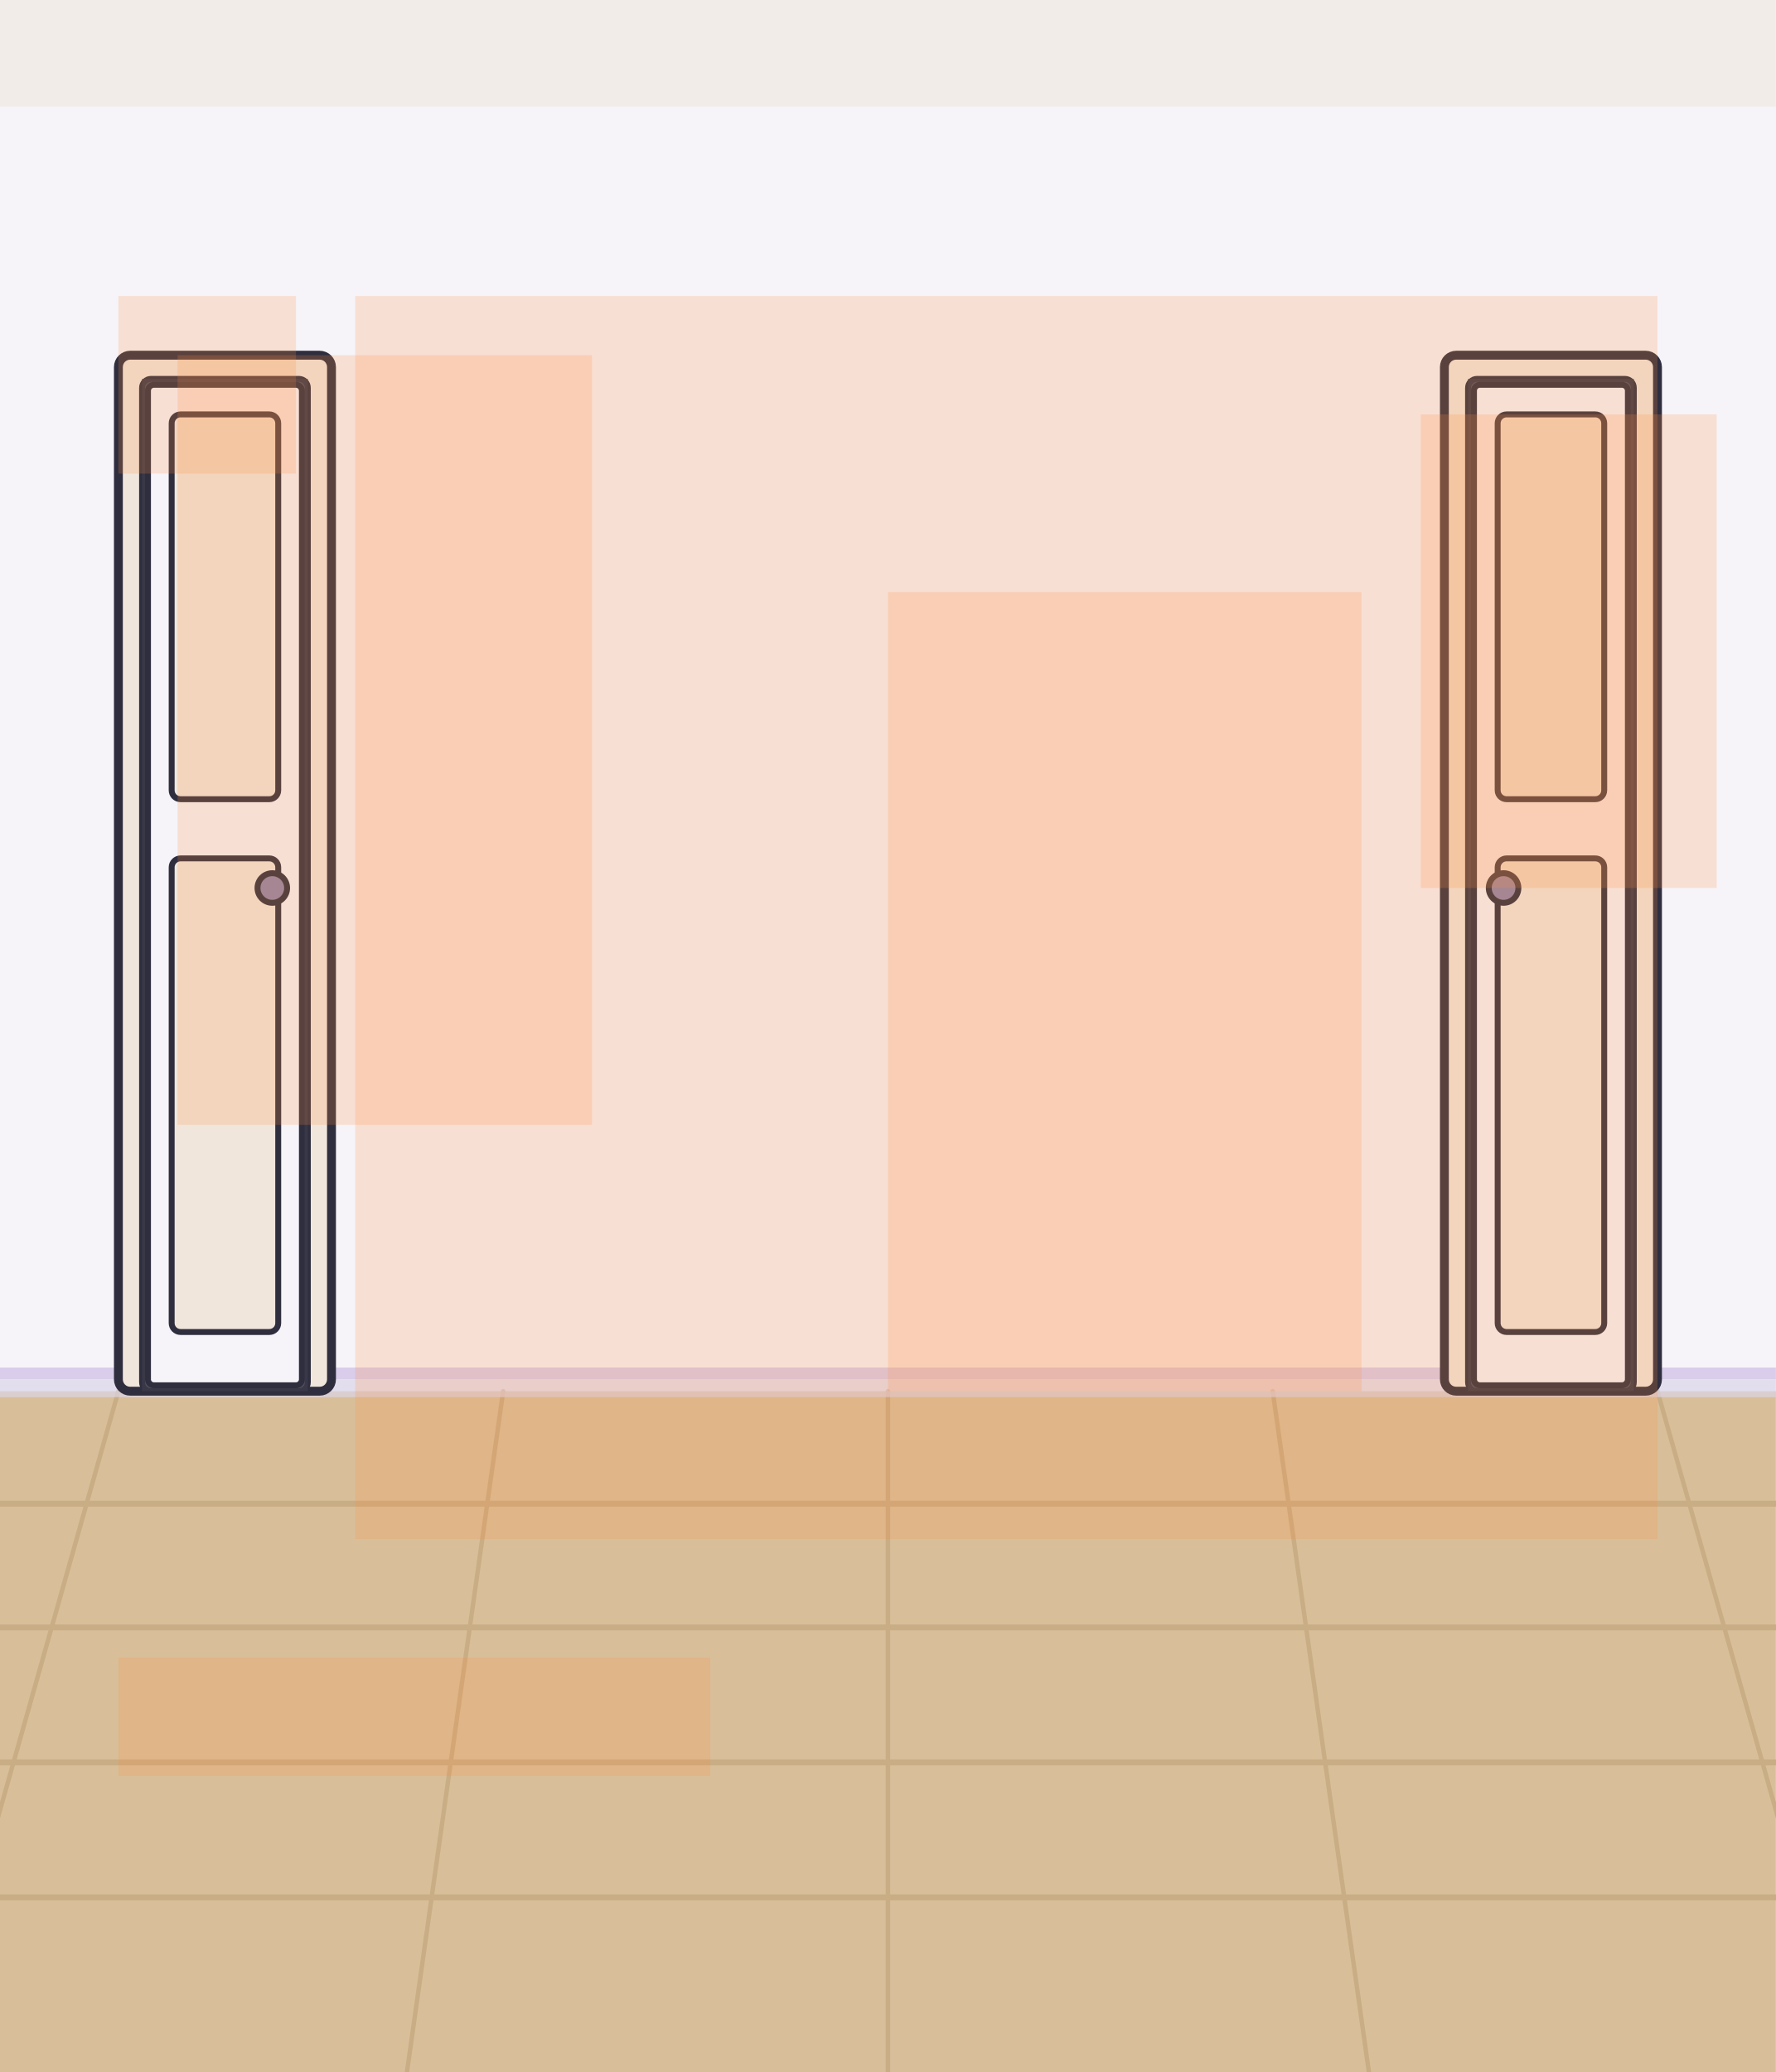
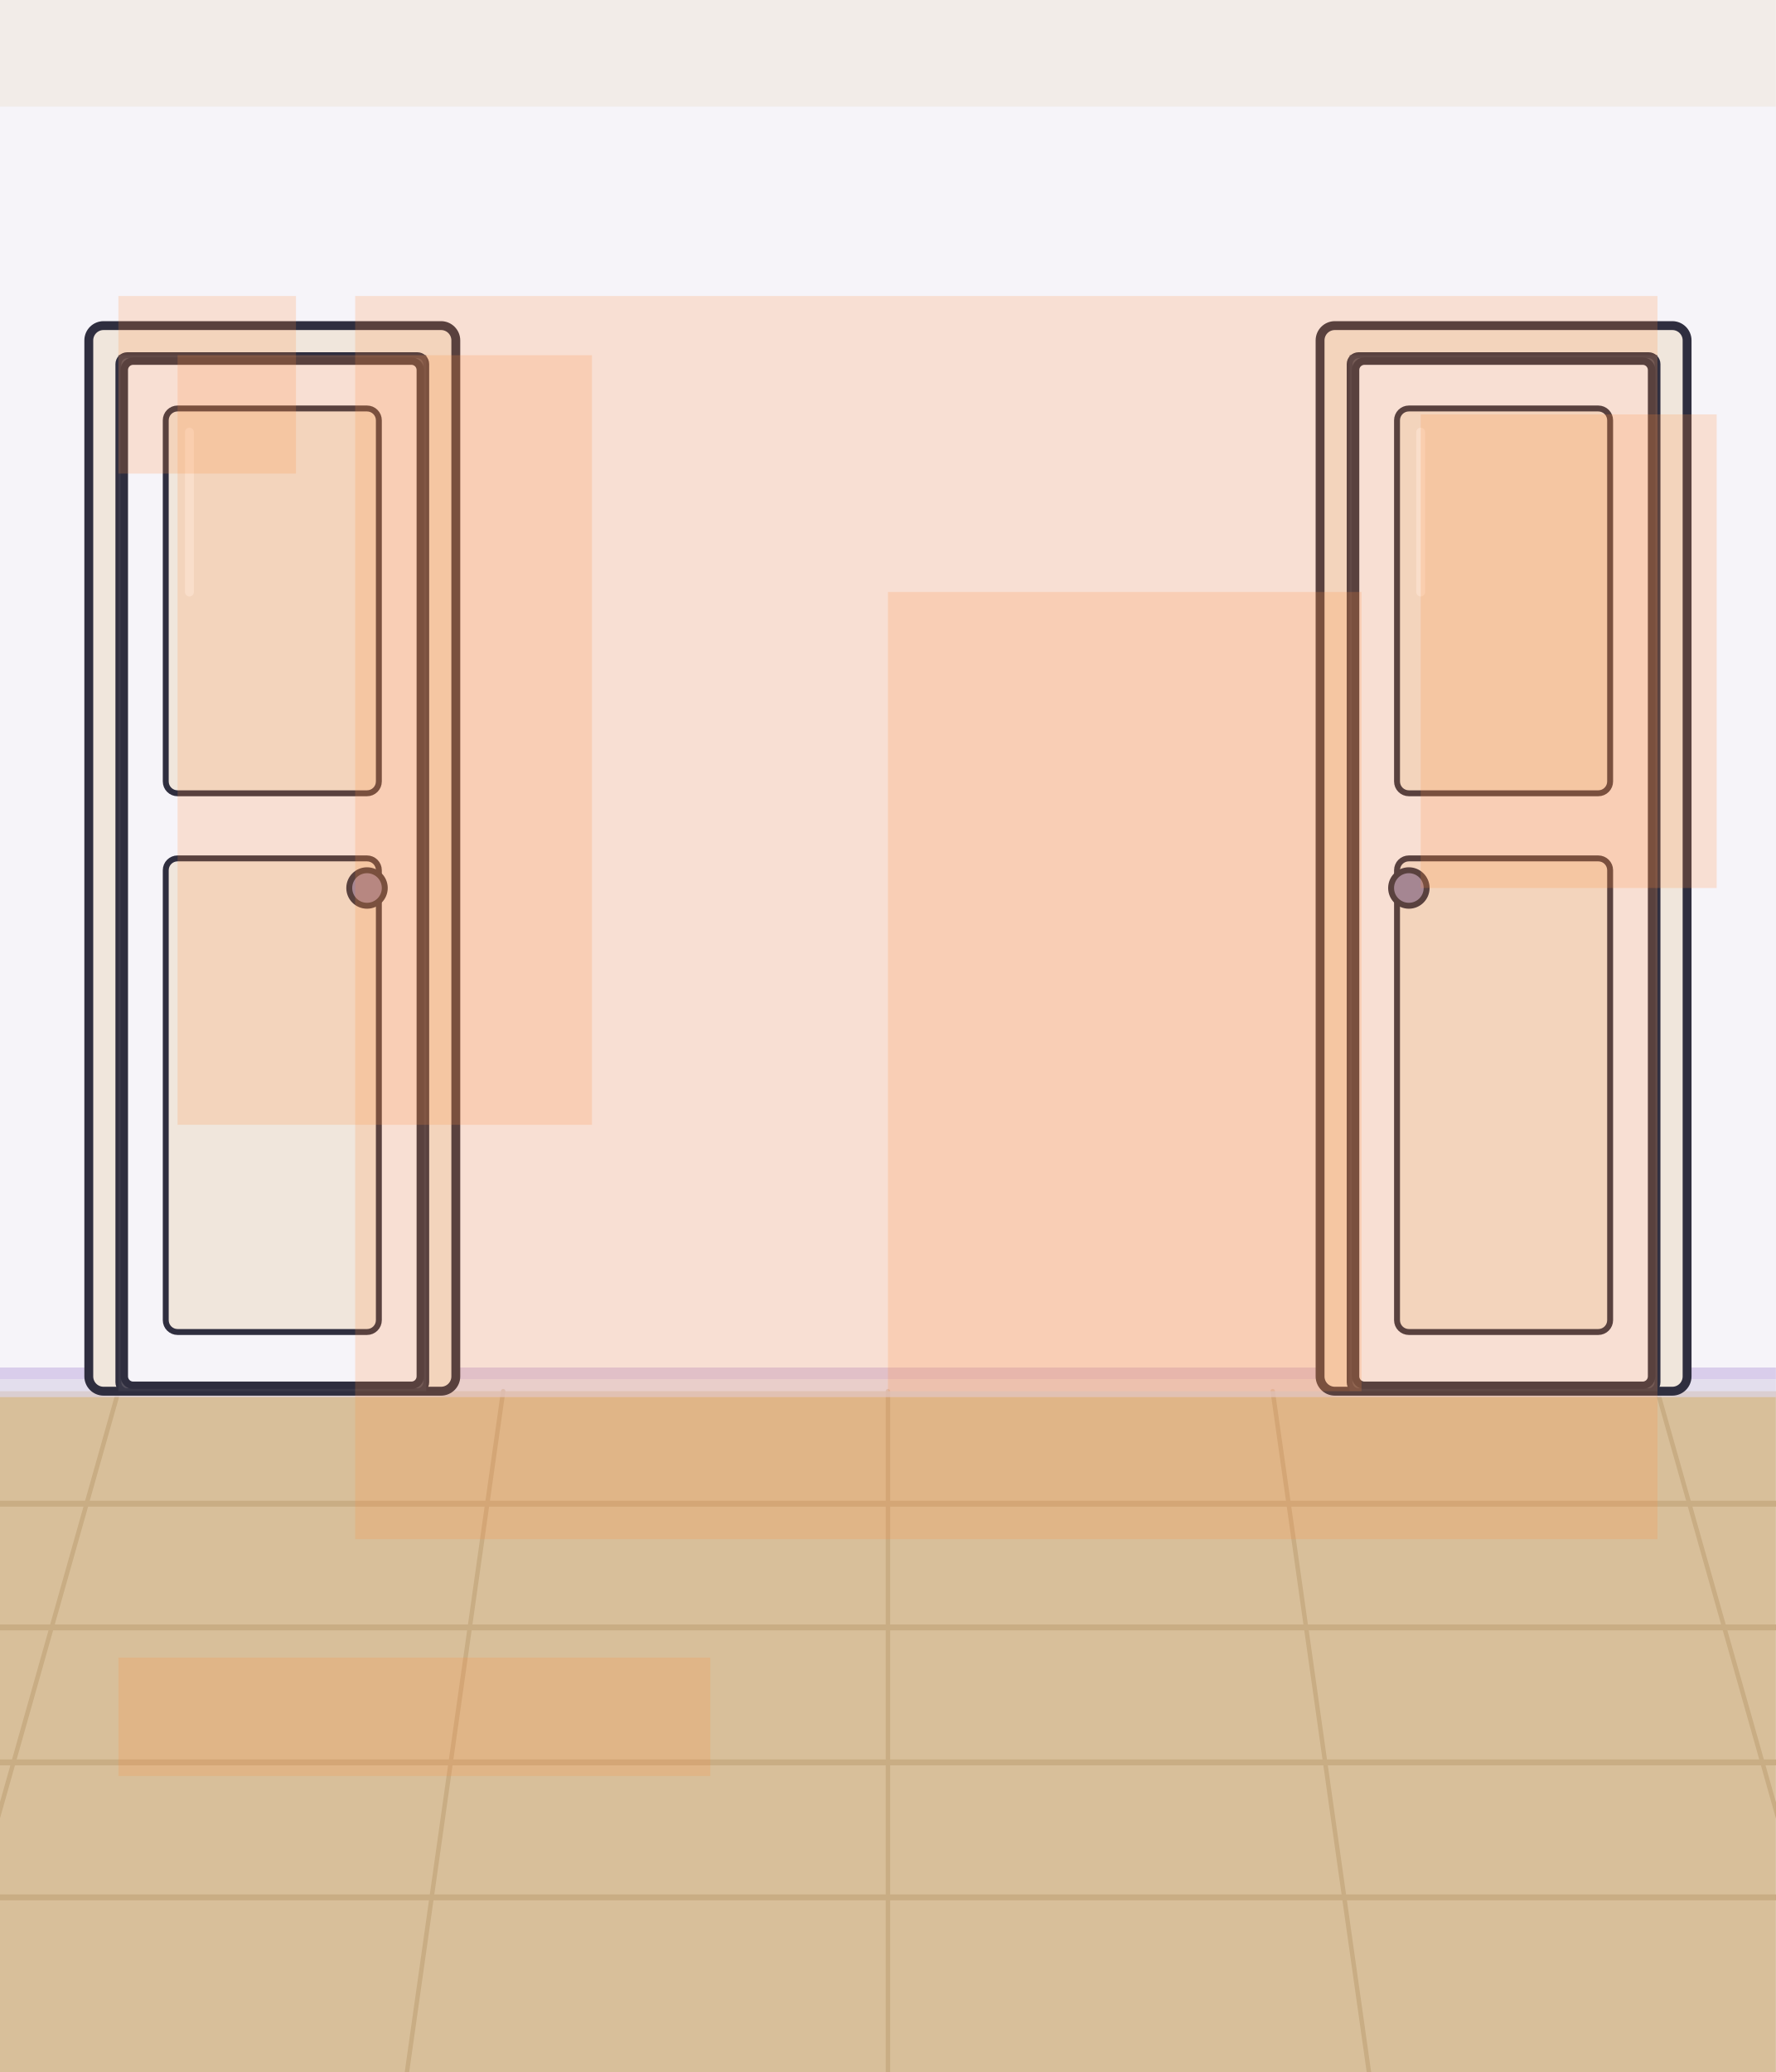
<svg xmlns="http://www.w3.org/2000/svg" viewBox="0 0 600 700" width="600" height="700">
  <g id="stěna">
    <rect x="0" y="0" width="600" height="470" fill="#F6F4F9" stroke="none" />
    <rect x="0" y="0" width="600" height="36" fill="#F0E6DC" stroke="none" opacity="0.6" />
  </g>
  <g id="podlaha">
    <rect x="0" y="470" width="600" height="230" fill="#D8BF9A" stroke="none" />
    <path d="M 0 508 L 600 508" stroke="#C9AD84" stroke-width="2" stroke-linejoin="round" stroke-linecap="round" />
    <path d="M 0 549.8 L 600 549.8" stroke="#C9AD84" stroke-width="2" stroke-linejoin="round" stroke-linecap="round" />
    <path d="M 0 595.4 L 600 595.4" stroke="#C9AD84" stroke-width="2" stroke-linejoin="round" stroke-linecap="round" />
    <path d="M 0 641 L 600 641" stroke="#C9AD84" stroke-width="2" stroke-linejoin="round" stroke-linecap="round" />
    <path d="M 40 470 L -25 700" stroke="#C9AD84" stroke-width="1.5" stroke-linejoin="round" stroke-linecap="round" />
    <path d="M 170 470 L 137.5 700" stroke="#C9AD84" stroke-width="1.5" stroke-linejoin="round" stroke-linecap="round" />
    <path d="M 300 470 L 300 700" stroke="#C9AD84" stroke-width="1.5" stroke-linejoin="round" stroke-linecap="round" />
    <path d="M 430 470 L 462.5 700" stroke="#C9AD84" stroke-width="1.5" stroke-linejoin="round" stroke-linecap="round" />
    <path d="M 560 470 L 625 700" stroke="#C9AD84" stroke-width="1.5" stroke-linejoin="round" stroke-linecap="round" />
    <path d="M 690 470 L 787.5 700" stroke="#C9AD84" stroke-width="1.5" stroke-linejoin="round" stroke-linecap="round" />
  </g>
  <g id="lišta">
    <rect x="0" y="440" width="600" height="26" fill="#F6F4F9" stroke="none" />
    <rect x="0" y="462" width="600" height="4" fill="#D9CDEB" stroke="none" />
    <rect x="0" y="466" width="600" height="6" fill="#DCD4E8" stroke="none" opacity="0.7" />
  </g>
  <g id="rám levý">
-     <rect x="40" y="120" width="72" height="350" rx="4" fill="#F0E6DC" stroke="#2F2E3F" stroke-width="3" stroke-linejoin="round" stroke-linecap="round" />
-     <rect x="48" y="128" width="56" height="342" rx="3" fill="#D8C7C0" stroke="#2F2E3F" stroke-width="2" stroke-linejoin="round" stroke-linecap="round" />
-     <rect x="48" y="128" width="56" height="342" fill="#3B3A4A" stroke="none" opacity="0.85" />
+     <rect x="30" y="110" width="124" height="360" rx="5" fill="#F0E6DC" stroke="#2F2E3F" stroke-width="3" stroke-linejoin="round" stroke-linecap="round" />
+     <rect x="40" y="120" width="104" height="350" rx="3" fill="#D8C7C0" stroke="#2F2E3F" stroke-width="2" stroke-linejoin="round" stroke-linecap="round" />
+     <rect x="40" y="120" width="104" height="350" fill="#3B3A4A" stroke="none" opacity="0.85" />
  </g>
  <g id="křídlo levé">
-     <rect x="50" y="130" width="52" height="338" rx="2" fill="#F6F4F9" stroke="#2F2E3F" stroke-width="2" stroke-linejoin="round" stroke-linecap="round" />
-     <rect x="58" y="140" width="36" height="130" rx="3" fill="#F0E6DC" stroke="#2F2E3F" stroke-width="2" stroke-linejoin="round" stroke-linecap="round" />
-     <rect x="58" y="290" width="36" height="160" rx="3" fill="#F0E6DC" stroke="#2F2E3F" stroke-width="2" stroke-linejoin="round" stroke-linecap="round" />
-     <circle cx="92" cy="300" r="5" fill="#8F84A8" stroke="#2F2E3F" stroke-width="2" stroke-linejoin="round" stroke-linecap="round" />
+     <rect x="42" y="122" width="100" height="346" rx="3" fill="#F6F4F9" stroke="#2F2E3F" stroke-width="2.5" stroke-linejoin="round" stroke-linecap="round" />
+     <rect x="56" y="138" width="72" height="130" rx="4" fill="#F0E6DC" stroke="#2F2E3F" stroke-width="2" stroke-linejoin="round" stroke-linecap="round" />
+     <rect x="56" y="290" width="72" height="160" rx="4" fill="#F0E6DC" stroke="#2F2E3F" stroke-width="2" stroke-linejoin="round" stroke-linecap="round" />
+     <circle cx="124" cy="300" r="6" fill="#8F84A8" stroke="#2F2E3F" stroke-width="2" stroke-linejoin="round" stroke-linecap="round" />
+     <path d="M 64 146 L 64 200" fill="none" stroke="#FFFFFF" stroke-width="3" stroke-linejoin="round" stroke-linecap="round" opacity="0.5" />
  </g>
  <g id="rám pravý">
-     <rect x="488" y="120" width="72" height="350" rx="4" fill="#F0E6DC" stroke="#2F2E3F" stroke-width="3" stroke-linejoin="round" stroke-linecap="round" />
-     <rect x="496" y="128" width="56" height="342" rx="3" fill="#D8C7C0" stroke="#2F2E3F" stroke-width="2" stroke-linejoin="round" stroke-linecap="round" />
-     <rect x="496" y="128" width="56" height="342" fill="#3B3A4A" stroke="none" opacity="0.85" />
+     <rect x="446" y="110" width="124" height="360" rx="5" fill="#F0E6DC" stroke="#2F2E3F" stroke-width="3" stroke-linejoin="round" stroke-linecap="round" />
+     <rect x="456" y="120" width="104" height="350" rx="3" fill="#D8C7C0" stroke="#2F2E3F" stroke-width="2" stroke-linejoin="round" stroke-linecap="round" />
+     <rect x="456" y="120" width="104" height="350" fill="#3B3A4A" stroke="none" opacity="0.85" />
  </g>
  <g id="křídlo pravé">
-     <rect x="498" y="130" width="52" height="338" rx="2" fill="#F6F4F9" stroke="#2F2E3F" stroke-width="2" stroke-linejoin="round" stroke-linecap="round" />
-     <rect x="506" y="140" width="36" height="130" rx="3" fill="#F0E6DC" stroke="#2F2E3F" stroke-width="2" stroke-linejoin="round" stroke-linecap="round" />
-     <rect x="506" y="290" width="36" height="160" rx="3" fill="#F0E6DC" stroke="#2F2E3F" stroke-width="2" stroke-linejoin="round" stroke-linecap="round" />
-     <circle cx="508" cy="300" r="5" fill="#8F84A8" stroke="#2F2E3F" stroke-width="2" stroke-linejoin="round" stroke-linecap="round" />
+     <rect x="458" y="122" width="100" height="346" rx="3" fill="#F6F4F9" stroke="#2F2E3F" stroke-width="2.5" stroke-linejoin="round" stroke-linecap="round" />
+     <rect x="472" y="138" width="72" height="130" rx="4" fill="#F0E6DC" stroke="#2F2E3F" stroke-width="2" stroke-linejoin="round" stroke-linecap="round" />
+     <rect x="472" y="290" width="72" height="160" rx="4" fill="#F0E6DC" stroke="#2F2E3F" stroke-width="2" stroke-linejoin="round" stroke-linecap="round" />
+     <circle cx="476" cy="300" r="6" fill="#8F84A8" stroke="#2F2E3F" stroke-width="2" stroke-linejoin="round" stroke-linecap="round" />
+     <path d="M 480 146 L 480 200" fill="none" stroke="#FFFFFF" stroke-width="3" stroke-linejoin="round" stroke-linecap="round" opacity="0.5" />
  </g>
  <rect id="@slot schody" x="120" y="100" width="440" height="420" fill="#FF8C3D" opacity="0.2" />
  <rect id="@slot botník" x="40" y="560" width="200" height="40" fill="#FF8C3D" opacity="0.2" />
  <rect id="@slot věšák" x="60" y="120" width="140" height="260" fill="#FF8C3D" opacity="0.2" />
  <rect id="@slot dveře" x="300" y="200" width="160" height="270" fill="#FF8C3D" opacity="0.2" />
  <rect id="@slot zrcadlo" x="480" y="140" width="100" height="160" fill="#FF8C3D" opacity="0.2" />
  <rect id="@slot lampička" x="40" y="100" width="60" height="60" fill="#FF8C3D" opacity="0.2" />
</svg>
